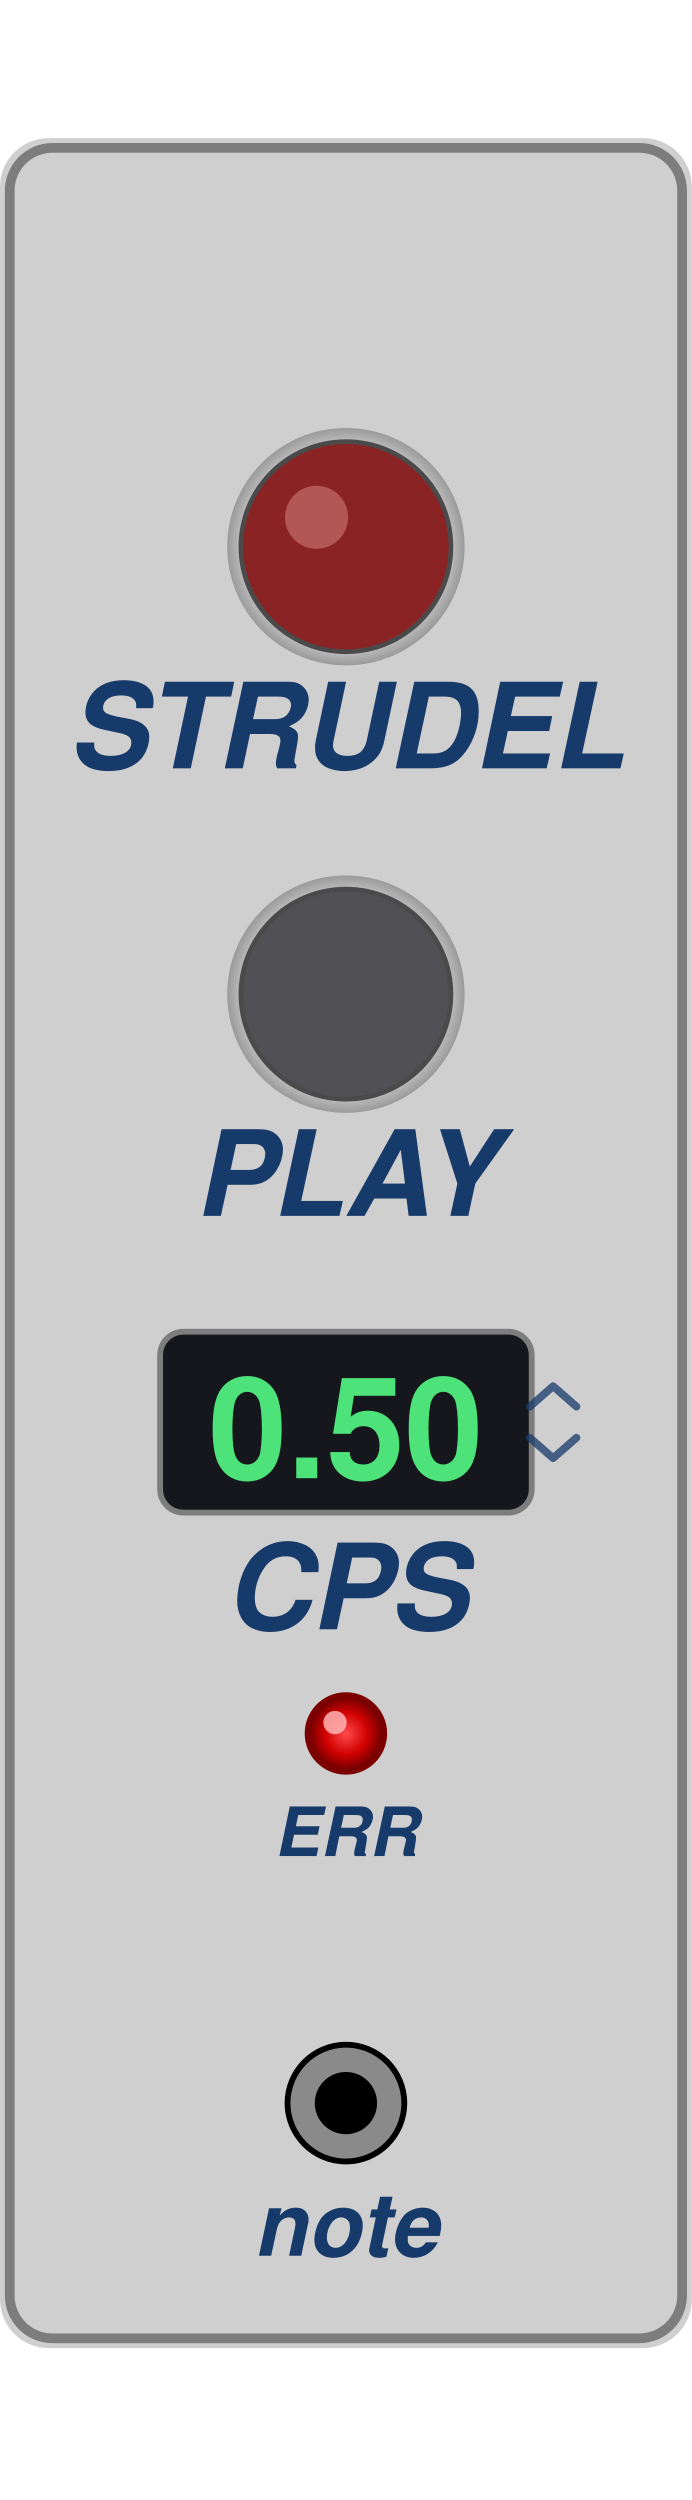
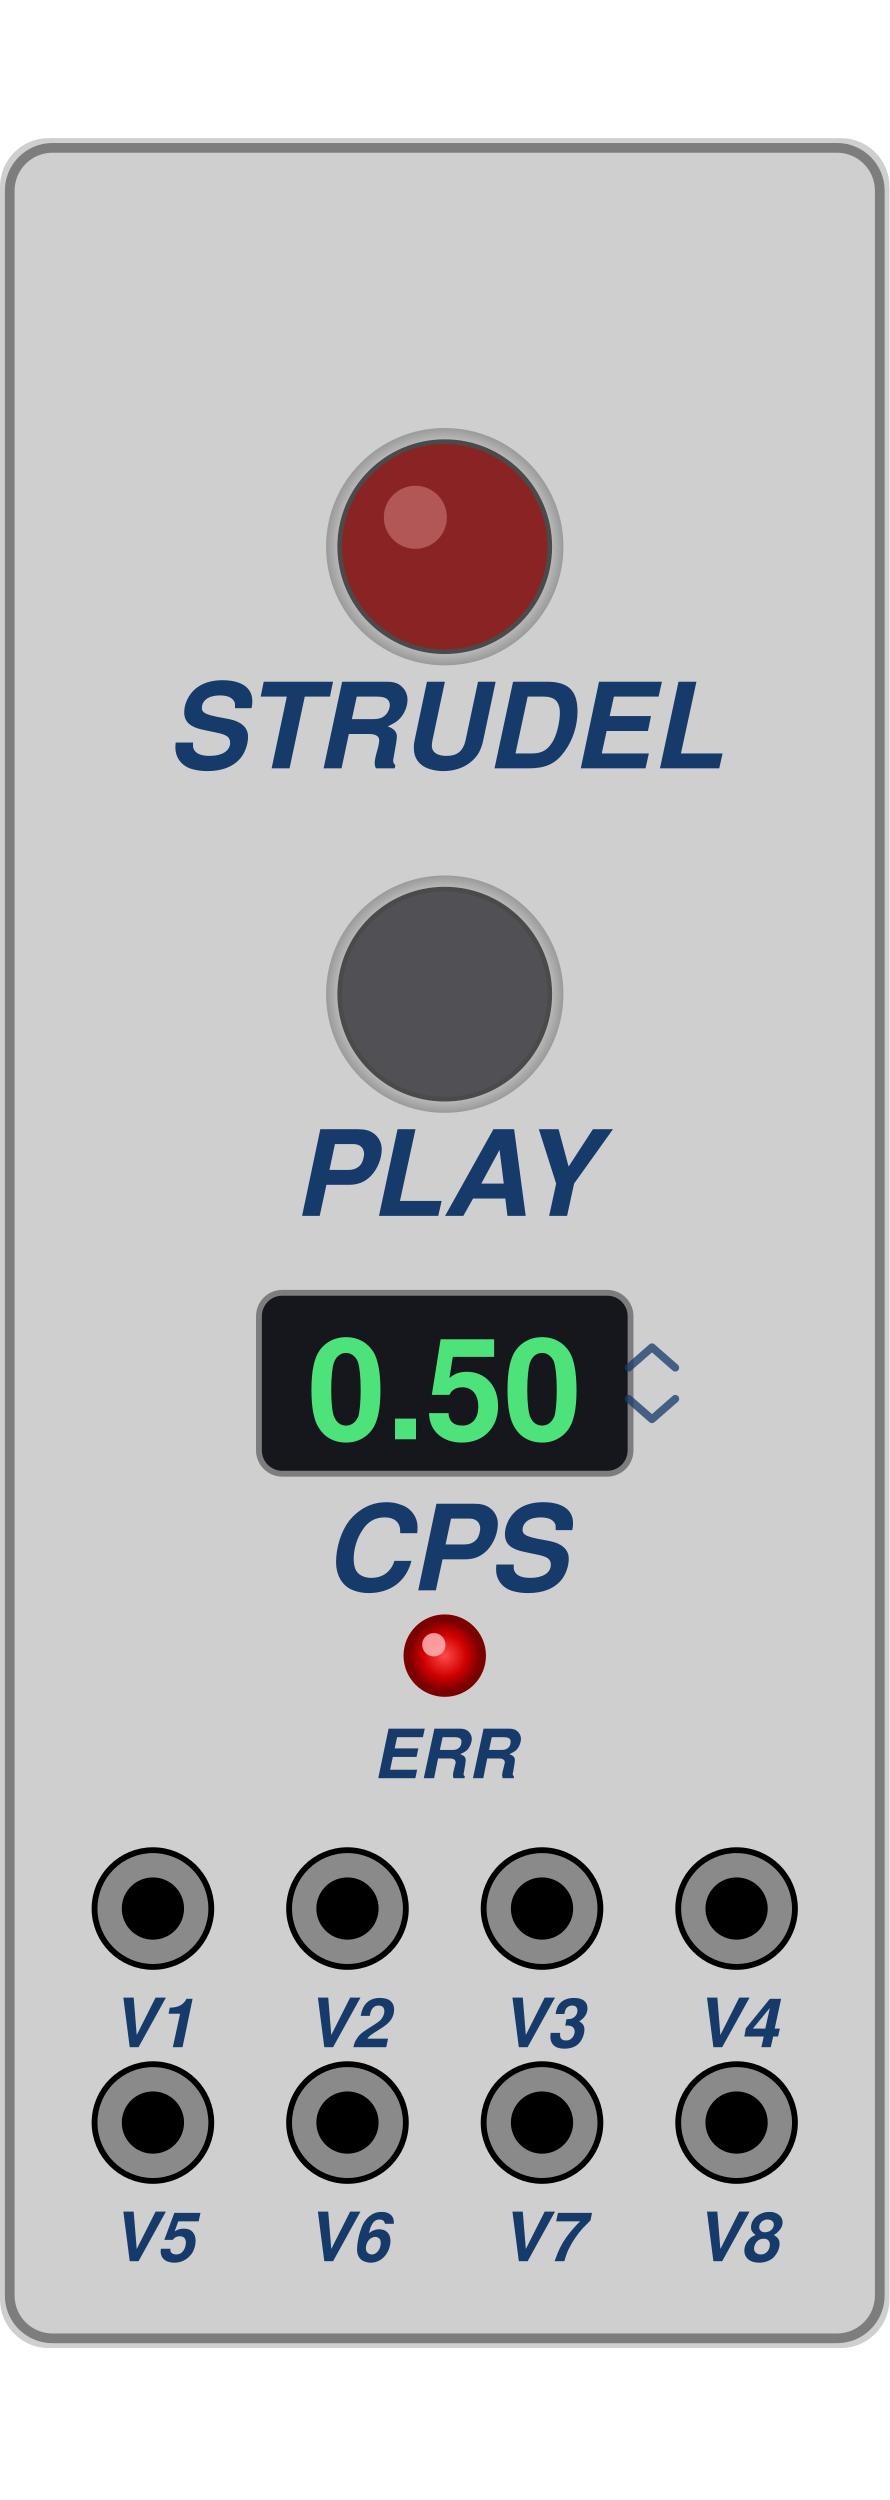
- <svg xmlns="http://www.w3.org/2000/svg" width="35.56mm" height="128.5mm" viewBox="3.9 0 35.56 128.5" font-family="Arial Narrow, Helvetica, Arial, sans-serif">
+ <svg xmlns="http://www.w3.org/2000/svg" width="45.72mm" height="128.5mm" viewBox="3.9 0 45.72 128.5" font-family="Arial Narrow, Helvetica, Arial, sans-serif">
  <defs>
    <linearGradient id="metalStripV" x1="0" y1="0" x2="1" y2="0">
      <stop offset="0" stop-color="#f8f8f8" />
      <stop offset="0.45" stop-color="#d8dbdd" />
      <stop offset="0.7" stop-color="#f4f4f4" />
      <stop offset="1" stop-color="#9a9a9a" />
    </linearGradient>
    <linearGradient id="metalStripH" x1="0" y1="0" x2="0" y2="1">
      <stop offset="0" stop-color="#f8f8f8" />
      <stop offset="0.45" stop-color="#d8dbdd" />
      <stop offset="0.7" stop-color="#f4f4f4" />
      <stop offset="1" stop-color="#9a9a9a" />
    </linearGradient>
    <radialGradient id="metalDisc">
      <stop offset="0" stop-color="#f8f8f8" />
      <stop offset="0.45" stop-color="#d8dbdd" />
      <stop offset="0.7" stop-color="#f4f4f4" />
      <stop offset="1" stop-color="#9a9a9a" />
    </radialGradient>
    <radialGradient id="blueRing">
      <stop offset="0" stop-color="#1688cc" />
      <stop offset="0.55" stop-color="#006da8" />
      <stop offset="1" stop-color="#003d62" />
    </radialGradient>
    <radialGradient id="orangeRing">
      <stop offset="0" stop-color="#f2953a" />
      <stop offset="0.55" stop-color="#d06b00" />
      <stop offset="1" stop-color="#6f3800" />
    </radialGradient>
    <radialGradient id="greenRing">
      <stop offset="0" stop-color="#3ec06a" />
      <stop offset="0.55" stop-color="#149146" />
      <stop offset="1" stop-color="#0a4a24" />
    </radialGradient>
    <radialGradient id="purpleRing">
      <stop offset="0" stop-color="#a07ae0" />
      <stop offset="0.55" stop-color="#7548c0" />
      <stop offset="1" stop-color="#3d2268" />
    </radialGradient>
    <radialGradient id="blueDial">
      <stop offset="0" stop-color="#1d79b7" />
      <stop offset="0.6" stop-color="#00639a" />
      <stop offset="1" stop-color="#00456e" />
    </radialGradient>
    <radialGradient id="knobCap">
      <stop offset="0" stop-color="#f8f8f8" />
      <stop offset="0.4" stop-color="#bfc3c5" />
      <stop offset="0.62" stop-color="#f4f4f4" />
      <stop offset="1" stop-color="#777777" />
    </radialGradient>
    <radialGradient id="redLed">
      <stop offset="0" stop-color="#ff4a4a" />
      <stop offset="0.55" stop-color="#d00000" />
      <stop offset="1" stop-color="#650000" />
    </radialGradient>
    <radialGradient id="greenLed">
      <stop offset="0" stop-color="#5cf07a" />
      <stop offset="0.55" stop-color="#12a531" />
      <stop offset="1" stop-color="#054d15" />
    </radialGradient>
    <radialGradient id="orangeLed">
      <stop offset="0" stop-color="#ffbf5c" />
      <stop offset="0.55" stop-color="#ef7d00" />
      <stop offset="1" stop-color="#7a3a00" />
    </radialGradient>
  </defs>
  <g transform="translate(3.9 7.0994)">
-     <rect x="0" y="0" width="35.56" height="113.591" rx="2.5" fill="#cfcfcf" />
-     <rect x="0.5" y="0.5" width="34.56" height="112.591" rx="2.2" fill="none" stroke="#7d7d7d" stroke-width="0.5" />
+     <rect x="0" y="0" width="45.72" height="113.591" rx="2.5" fill="#cfcfcf" />
+     <rect x="0.5" y="0.5" width="44.72" height="112.591" rx="2.2" fill="none" stroke="#7d7d7d" stroke-width="0.5" />
    <g data-wcoast-param="edit">
-       <circle cx="17.78" cy="21" r="6.10" fill="url(#metalDisc)" pointer-events="none" data-wcoast-role="button-metal" />
-       <circle cx="17.78" cy="21" r="5.4" fill="#8a2424" stroke="#4a4a4a" stroke-width="0.237" data-wcoast-role="step-indicator" data-wcoast-step="on" data-wcoast-off="#8a2424" />
-       <circle cx="16.27" cy="19.49" r="1.62" fill="#ffb4b4" opacity="0.35" data-wcoast-role="led-gloss" pointer-events="none" />
-       <text x="17.78" y="32.396" font-size="6.106" font-weight="700" font-style="italic" fill="#163a69" text-anchor="middle" font-family="Arial Narrow, Helvetica, Arial, sans-serif" data-wcoast-label-for="edit">STRUDEL</text>
+       <circle cx="22.86" cy="21" r="6.10" fill="url(#metalDisc)" pointer-events="none" data-wcoast-role="button-metal" />
+       <circle cx="22.86" cy="21" r="5.4" fill="#8a2424" stroke="#4a4a4a" stroke-width="0.237" data-wcoast-role="step-indicator" data-wcoast-step="on" data-wcoast-off="#8a2424" />
+       <circle cx="21.35" cy="19.49" r="1.62" fill="#ffb4b4" opacity="0.35" data-wcoast-role="led-gloss" pointer-events="none" />
+       <text x="22.86" y="32.396" font-size="6.106" font-weight="700" font-style="italic" fill="#163a69" text-anchor="middle" font-family="Arial Narrow, Helvetica, Arial, sans-serif" data-wcoast-label-for="edit">STRUDEL</text>
    </g>
    <g data-wcoast-param="run">
-       <circle cx="17.78" cy="44" r="6.10" fill="url(#metalDisc)" pointer-events="none" data-wcoast-role="button-metal" />
-       <circle cx="17.78" cy="44" r="5.4" fill="#505055" stroke="#4a4a4a" stroke-width="0.237" data-wcoast-role="step-indicator" data-wcoast-step="on" />
-       <circle cx="16.27" cy="42.49" r="1.62" fill="#ffb4b4" opacity="0" data-wcoast-role="led-gloss" pointer-events="none" />
-       <text x="17.78" y="55.396" font-size="6.106" font-weight="700" font-style="italic" fill="#163a69" text-anchor="middle" font-family="Arial Narrow, Helvetica, Arial, sans-serif" data-wcoast-label-for="run">PLAY</text>
+       <circle cx="22.86" cy="44" r="6.10" fill="url(#metalDisc)" pointer-events="none" data-wcoast-role="button-metal" />
+       <circle cx="22.86" cy="44" r="5.4" fill="#505055" stroke="#4a4a4a" stroke-width="0.237" data-wcoast-role="step-indicator" data-wcoast-step="on" />
+       <circle cx="21.35" cy="42.49" r="1.62" fill="#ffb4b4" opacity="0" data-wcoast-role="led-gloss" pointer-events="none" />
+       <text x="22.86" y="55.396" font-size="6.106" font-weight="700" font-style="italic" fill="#163a69" text-anchor="middle" font-family="Arial Narrow, Helvetica, Arial, sans-serif" data-wcoast-label-for="run">PLAY</text>
    </g>
-     <g data-wcoast-param="cps" data-wcoast-role="readout" data-wcoast-cx="17.78" data-wcoast-cy="66.00" data-wcoast-w="19.1">
-       <rect x="8.23" y="61.35" width="19.1" height="9.3" rx="1.2" fill="#15171c" stroke="#7d7d7d" stroke-width="0.3" />
-       <text x="17.78" y="68.88" data-wcoast-role="readout-text" font-size="7.25" font-weight="700" fill="#4ee37a" text-anchor="middle" font-family="Arial Narrow, Helvetica, Arial, sans-serif">0.50</text>
+     <g data-wcoast-param="cps" data-wcoast-role="readout" data-wcoast-cx="22.86" data-wcoast-cy="64.00" data-wcoast-w="19.1">
+       <rect x="13.31" y="59.35" width="19.1" height="9.3" rx="1.2" fill="#15171c" stroke="#7d7d7d" stroke-width="0.3" />
+       <text x="22.86" y="66.88" data-wcoast-role="readout-text" font-size="7.25" font-weight="700" fill="#4ee37a" text-anchor="middle" font-family="Arial Narrow, Helvetica, Arial, sans-serif">0.50</text>
      <g data-wcoast-role="readout-up">
-         <rect x="26.33" y="62.77" width="4.2" height="3.8" fill="none" pointer-events="all" />
-         <path d="M 27.23 65.20 L 28.43 64.15 L 29.63 65.20" fill="none" stroke="#163a69" stroke-width="0.4" stroke-linecap="round" stroke-linejoin="round" opacity="0.75" />
+         <rect x="31.41" y="60.78" width="4.2" height="3.8" fill="none" pointer-events="all" />
+         <path d="M 32.31 63.20 L 33.51 62.15 L 34.71 63.20" fill="none" stroke="#163a69" stroke-width="0.4" stroke-linecap="round" stroke-linejoin="round" opacity="0.75" />
      </g>
      <g data-wcoast-role="readout-down">
-         <rect x="26.33" y="65.42" width="4.2" height="3.8" fill="none" pointer-events="all" />
-         <path d="M 27.23 66.80 L 28.43 67.85 L 29.63 66.80" fill="none" stroke="#163a69" stroke-width="0.4" stroke-linecap="round" stroke-linejoin="round" opacity="0.75" />
+         <rect x="31.41" y="63.43" width="4.2" height="3.8" fill="none" pointer-events="all" />
+         <path d="M 32.31 64.80 L 33.51 65.85 L 34.71 64.80" fill="none" stroke="#163a69" stroke-width="0.4" stroke-linecap="round" stroke-linejoin="round" opacity="0.75" />
      </g>
-       <text x="17.78" y="76.646" font-size="6.106" font-weight="700" font-style="italic" fill="#163a69" text-anchor="middle" font-family="Arial Narrow, Helvetica, Arial, sans-serif" data-wcoast-label-for="cps">CPS</text>
+       <text x="22.86" y="74.646" font-size="6.106" font-weight="700" font-style="italic" fill="#163a69" text-anchor="middle" font-family="Arial Narrow, Helvetica, Arial, sans-serif" data-wcoast-label-for="cps">CPS</text>
    </g>
    <g data-wcoast-param="status">
-       <circle cx="17.78" cy="82" r="2" fill="url(#redLed)" stroke="#7c0000" stroke-width="0.237" data-wcoast-role="step-indicator" data-wcoast-step="error" />
-       <circle cx="17.22" cy="81.44" r="0.60" fill="#ffb4b4" opacity="0.85" data-wcoast-role="led-gloss" pointer-events="none" />
-       <text x="17.78" y="88.3" font-size="3.506" font-weight="700" font-style="italic" fill="#163a69" text-anchor="middle" font-family="Arial Narrow, Helvetica, Arial, sans-serif">ERR</text>
+       <circle cx="22.86" cy="78" r="2" fill="url(#redLed)" stroke="#7c0000" stroke-width="0.237" data-wcoast-role="step-indicator" data-wcoast-step="error" />
+       <circle cx="22.30" cy="77.44" r="0.60" fill="#ffb4b4" opacity="0.85" data-wcoast-role="led-gloss" pointer-events="none" />
+       <text x="22.86" y="84.3" font-size="3.506" font-weight="700" font-style="italic" fill="#163a69" text-anchor="middle" font-family="Arial Narrow, Helvetica, Arial, sans-serif">ERR</text>
    </g>
-     <g data-wcoast-port="noteOut" data-wcoast-cx="17.78" data-wcoast-cy="101">
-       <circle cx="17.78" cy="101" r="3" fill="#8a8a8a" stroke="#000000" stroke-width="0.3" />
-       <circle cx="17.78" cy="101" r="1.6" fill="#000000" />
+     <g data-wcoast-port="noteOut" data-wcoast-cx="7.859999999999999" data-wcoast-cy="91">
+       <circle cx="7.86" cy="91" r="3" fill="#8a8a8a" stroke="#000000" stroke-width="0.3" />
+       <circle cx="7.86" cy="91" r="1.6" fill="#000000" />
    </g>
-     <text x="17.78" y="108.844" font-size="4.506" font-weight="700" font-style="italic" fill="#163a69" text-anchor="middle" font-family="Arial Narrow, Helvetica, Arial, sans-serif" data-wcoast-label-for="noteOut">note</text>
+     <text x="7.86" y="98.124" font-size="3.506" font-weight="700" font-style="italic" fill="#163a69" text-anchor="middle" font-family="Arial Narrow, Helvetica, Arial, sans-serif" data-wcoast-label-for="noteOut">V1</text>
+     <g data-wcoast-port="noteOut2" data-wcoast-cx="17.86" data-wcoast-cy="91">
+       <circle cx="17.86" cy="91" r="3" fill="#8a8a8a" stroke="#000000" stroke-width="0.3" />
+       <circle cx="17.86" cy="91" r="1.6" fill="#000000" />
+     </g>
+     <text x="17.86" y="98.124" font-size="3.506" font-weight="700" font-style="italic" fill="#163a69" text-anchor="middle" font-family="Arial Narrow, Helvetica, Arial, sans-serif" data-wcoast-label-for="noteOut2">V2</text>
+     <g data-wcoast-port="noteOut3" data-wcoast-cx="27.86" data-wcoast-cy="91">
+       <circle cx="27.86" cy="91" r="3" fill="#8a8a8a" stroke="#000000" stroke-width="0.3" />
+       <circle cx="27.86" cy="91" r="1.6" fill="#000000" />
+     </g>
+     <text x="27.86" y="98.124" font-size="3.506" font-weight="700" font-style="italic" fill="#163a69" text-anchor="middle" font-family="Arial Narrow, Helvetica, Arial, sans-serif" data-wcoast-label-for="noteOut3">V3</text>
+     <g data-wcoast-port="noteOut4" data-wcoast-cx="37.86" data-wcoast-cy="91">
+       <circle cx="37.86" cy="91" r="3" fill="#8a8a8a" stroke="#000000" stroke-width="0.3" />
+       <circle cx="37.86" cy="91" r="1.6" fill="#000000" />
+     </g>
+     <text x="37.86" y="98.124" font-size="3.506" font-weight="700" font-style="italic" fill="#163a69" text-anchor="middle" font-family="Arial Narrow, Helvetica, Arial, sans-serif" data-wcoast-label-for="noteOut4">V4</text>
+     <g data-wcoast-port="noteOut5" data-wcoast-cx="7.859999999999999" data-wcoast-cy="102">
+       <circle cx="7.86" cy="102" r="3" fill="#8a8a8a" stroke="#000000" stroke-width="0.3" />
+       <circle cx="7.86" cy="102" r="1.6" fill="#000000" />
+     </g>
+     <text x="7.86" y="109.124" font-size="3.506" font-weight="700" font-style="italic" fill="#163a69" text-anchor="middle" font-family="Arial Narrow, Helvetica, Arial, sans-serif" data-wcoast-label-for="noteOut5">V5</text>
+     <g data-wcoast-port="noteOut6" data-wcoast-cx="17.86" data-wcoast-cy="102">
+       <circle cx="17.86" cy="102" r="3" fill="#8a8a8a" stroke="#000000" stroke-width="0.3" />
+       <circle cx="17.86" cy="102" r="1.6" fill="#000000" />
+     </g>
+     <text x="17.86" y="109.124" font-size="3.506" font-weight="700" font-style="italic" fill="#163a69" text-anchor="middle" font-family="Arial Narrow, Helvetica, Arial, sans-serif" data-wcoast-label-for="noteOut6">V6</text>
+     <g data-wcoast-port="noteOut7" data-wcoast-cx="27.86" data-wcoast-cy="102">
+       <circle cx="27.86" cy="102" r="3" fill="#8a8a8a" stroke="#000000" stroke-width="0.3" />
+       <circle cx="27.86" cy="102" r="1.6" fill="#000000" />
+     </g>
+     <text x="27.86" y="109.124" font-size="3.506" font-weight="700" font-style="italic" fill="#163a69" text-anchor="middle" font-family="Arial Narrow, Helvetica, Arial, sans-serif" data-wcoast-label-for="noteOut7">V7</text>
+     <g data-wcoast-port="noteOut8" data-wcoast-cx="37.86" data-wcoast-cy="102">
+       <circle cx="37.86" cy="102" r="3" fill="#8a8a8a" stroke="#000000" stroke-width="0.3" />
+       <circle cx="37.86" cy="102" r="1.6" fill="#000000" />
+     </g>
+     <text x="37.86" y="109.124" font-size="3.506" font-weight="700" font-style="italic" fill="#163a69" text-anchor="middle" font-family="Arial Narrow, Helvetica, Arial, sans-serif" data-wcoast-label-for="noteOut8">V8</text>
  </g>
</svg>
